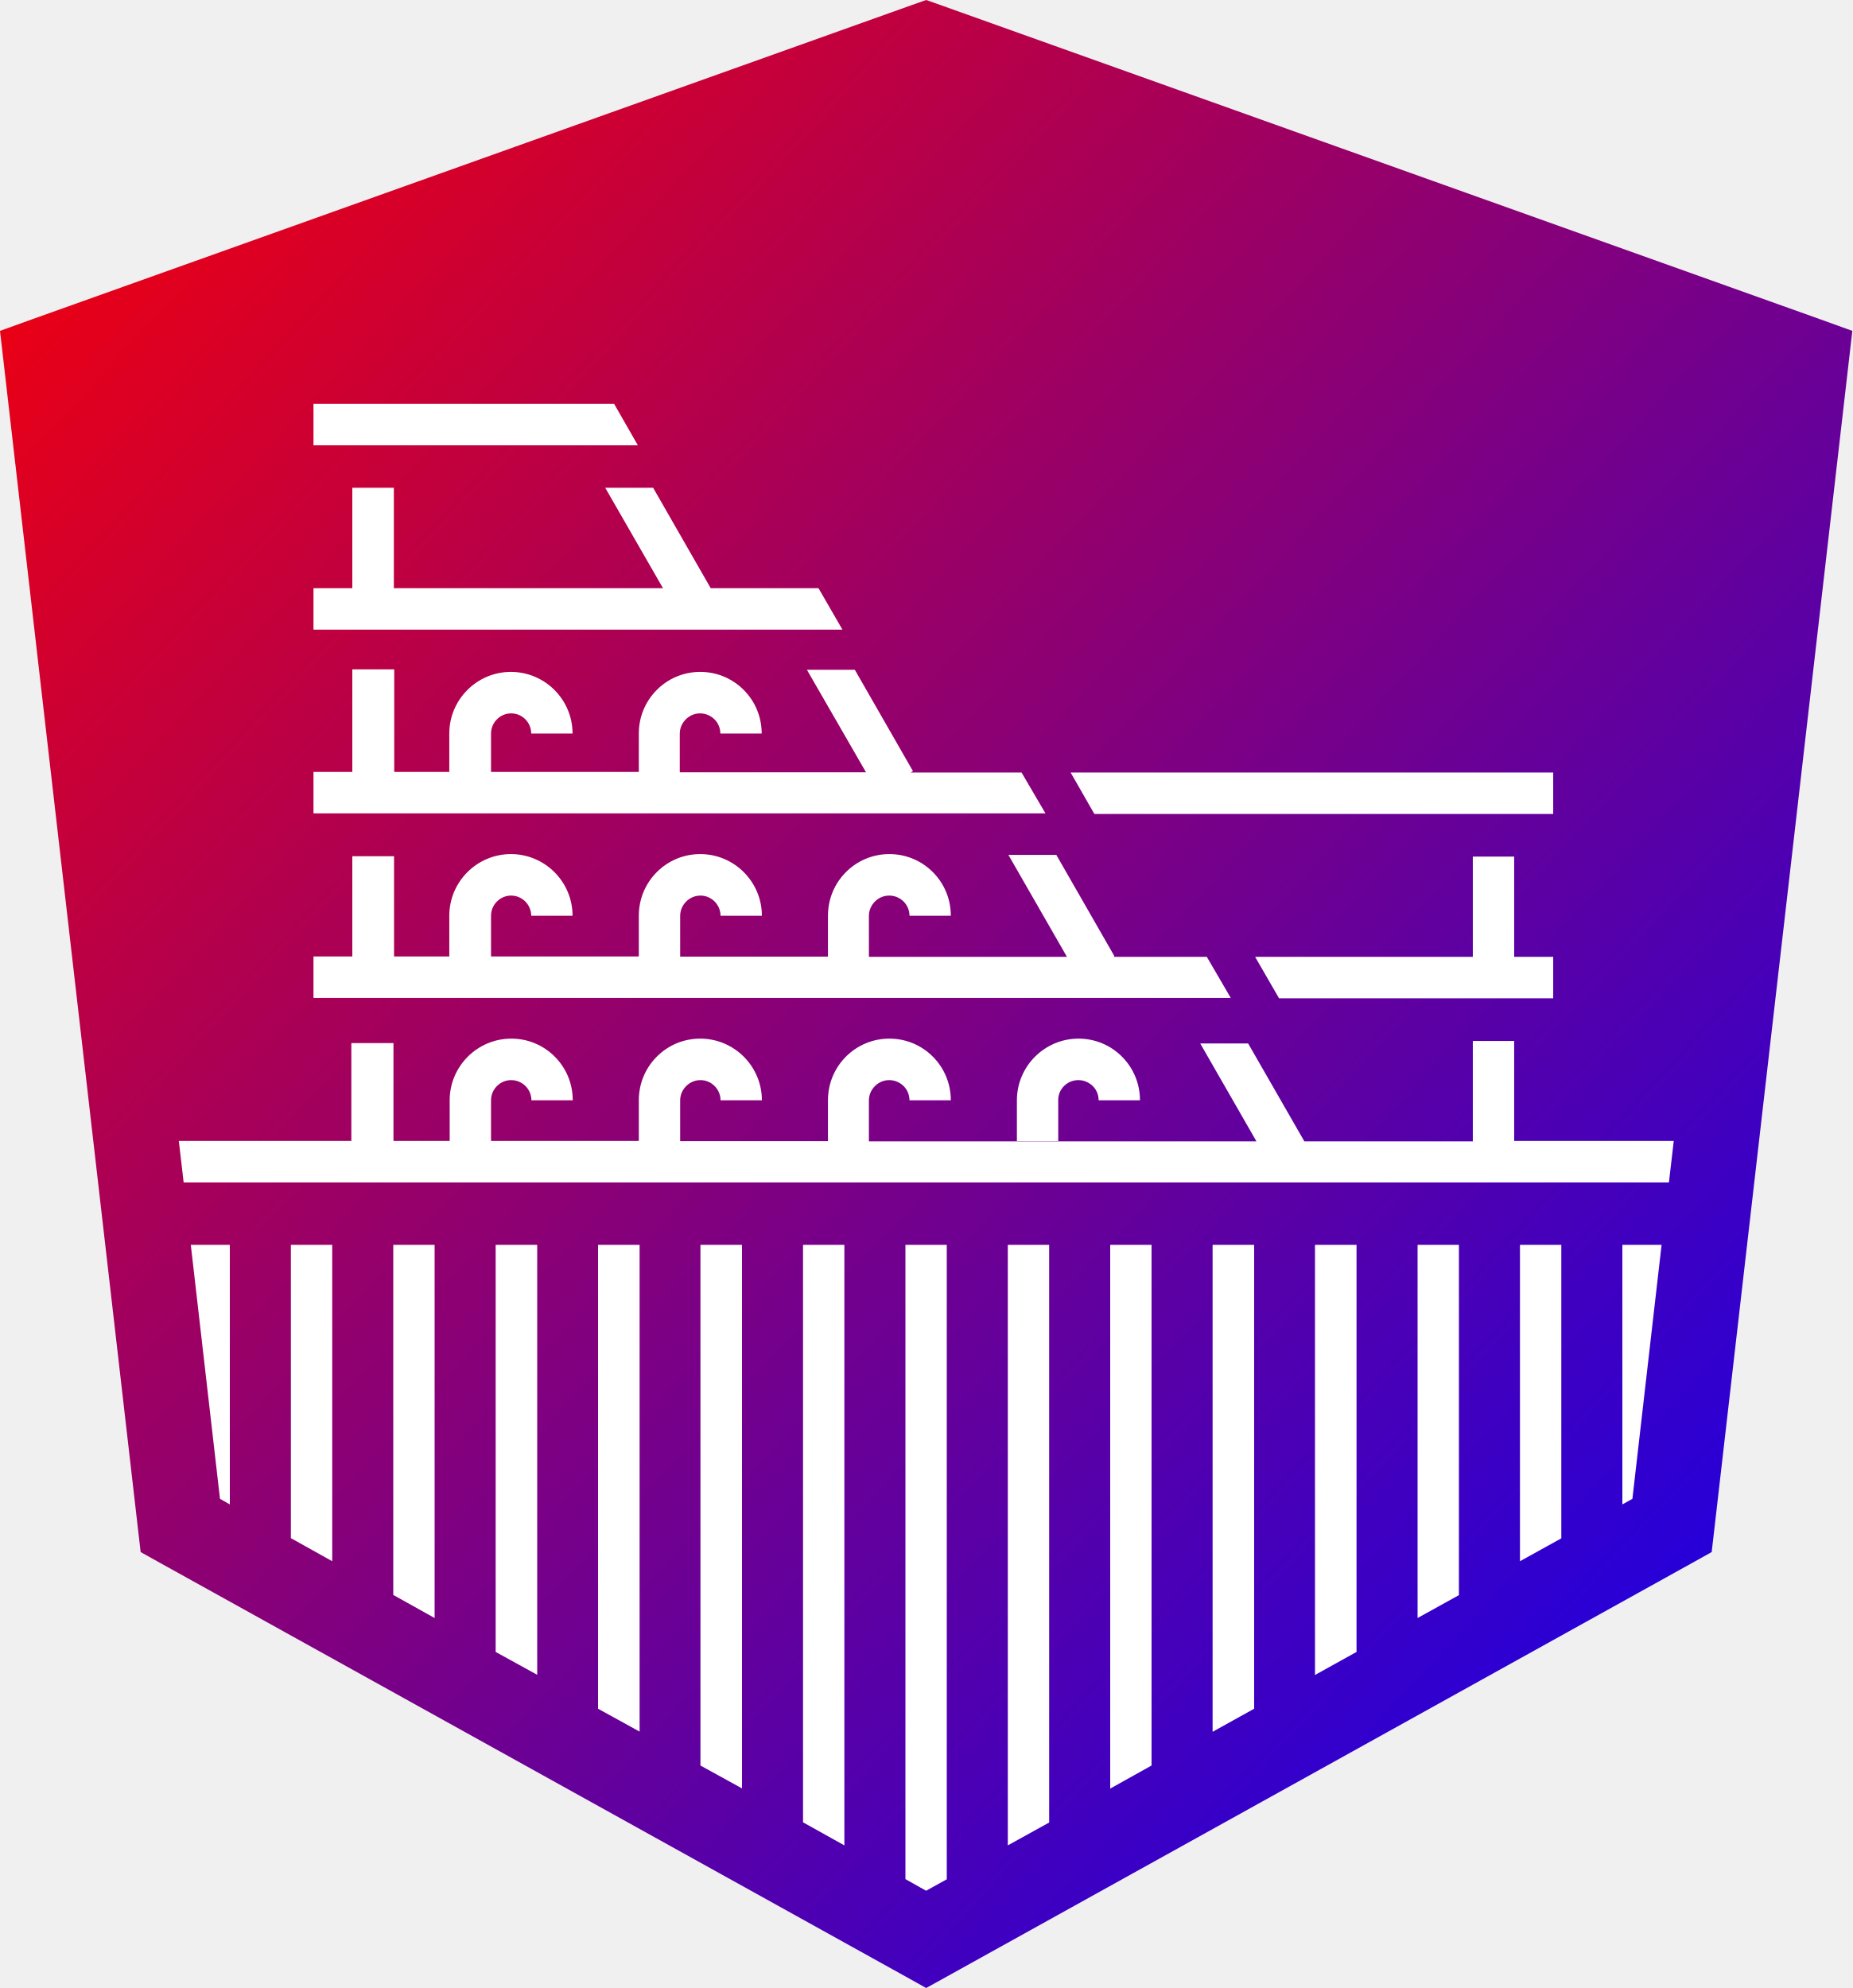
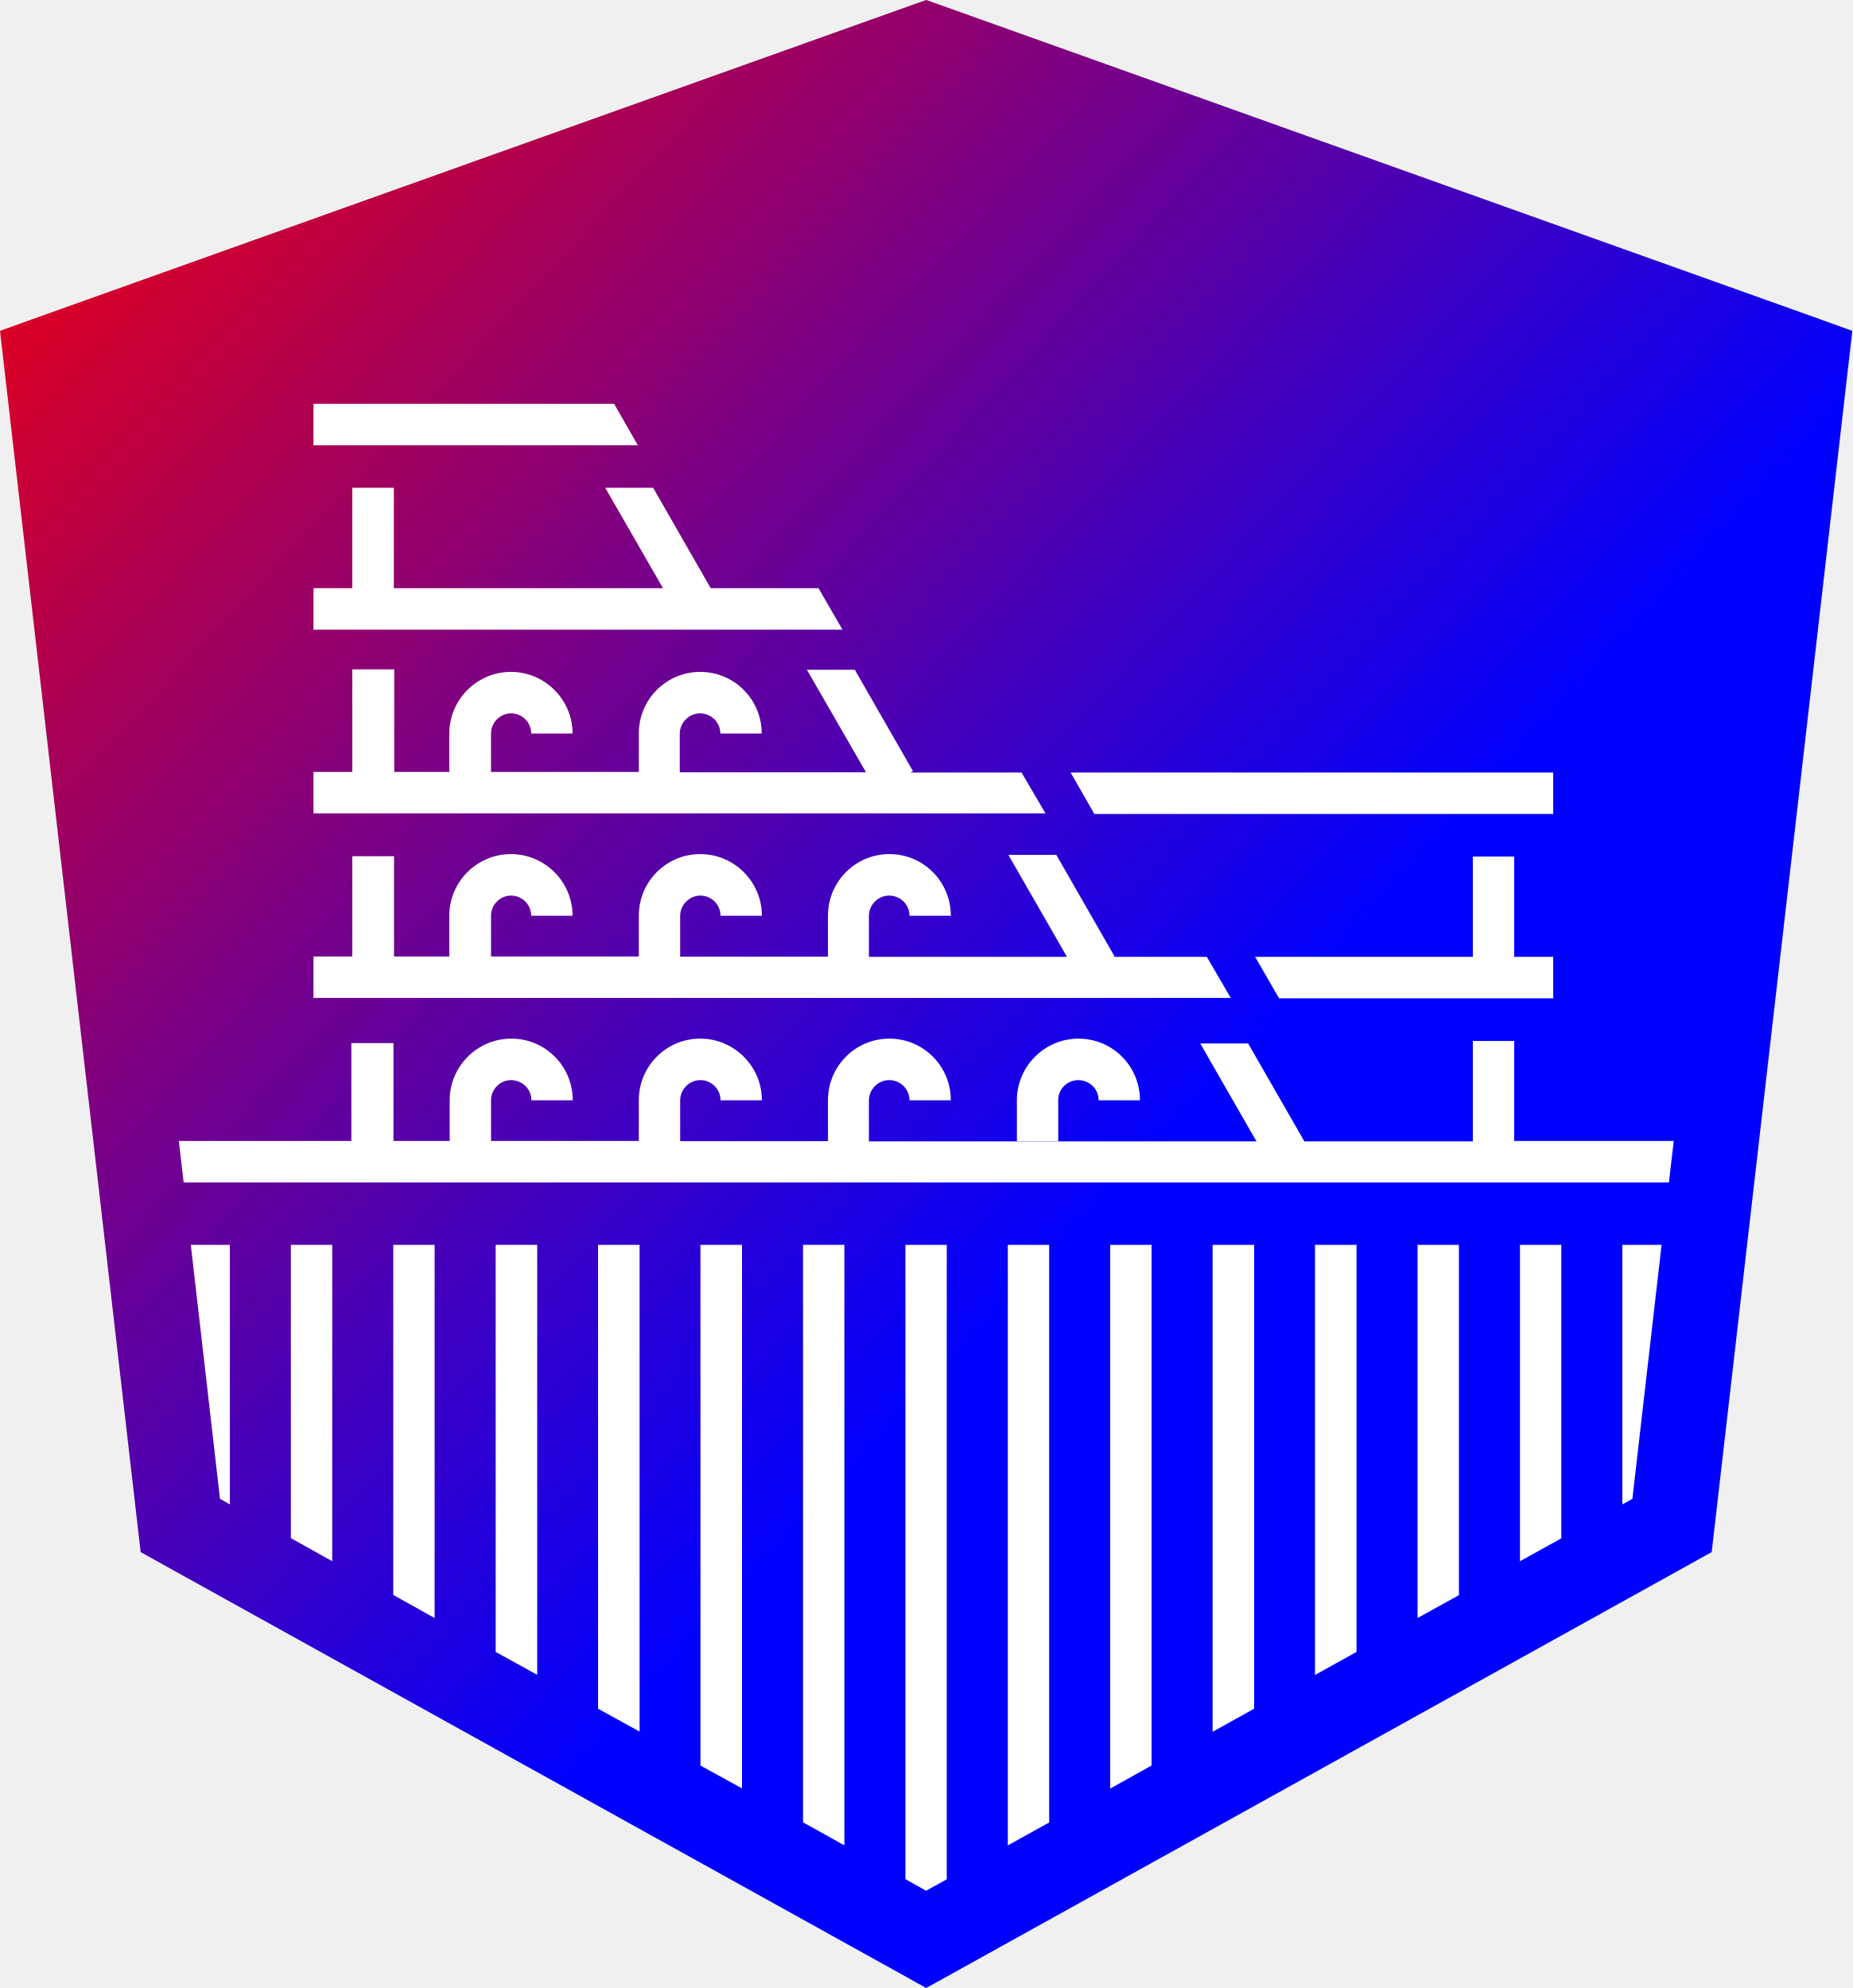
<svg xmlns="http://www.w3.org/2000/svg" width="409" height="439" viewBox="0 0 409 439" fill="none">
  <g clip-path="url(#clip0_2357_2565)">
    <path fill-rule="evenodd" clip-rule="evenodd" d="M204.5 0L201.343 1.113L6.996 70.541L0 73.067L0.853 80.472L30.5 337.939L31.055 342.733L35.278 345.088L199.978 436.475L204.5 439L209.064 436.475L373.722 345.088L377.945 342.733L378.5 337.939L408.147 80.472L409 73.067L402.004 70.541L207.657 1.113L204.5 0Z" fill="url(#a)" />
    <path fill-rule="evenodd" clip-rule="evenodd" d="M238.099 238.516C239.293 238.516 240.402 238.986 241.255 239.8C242.109 240.613 242.578 241.769 242.578 242.967H251.707C251.707 239.329 250.299 235.905 247.739 233.336C245.18 230.768 241.767 229.355 238.141 229.355C230.634 229.355 224.534 235.476 224.534 242.967V251.999H233.662V242.967C233.62 240.527 235.625 238.516 238.099 238.516Z" fill="white" />
    <path fill-rule="evenodd" clip-rule="evenodd" d="M135.593 89.172H69.218V98.332H140.84L135.593 89.172Z" fill="white" />
    <path fill-rule="evenodd" clip-rule="evenodd" d="M225.557 170.586H201.072L201.584 170.287L188.744 147.9H178.165L191.218 170.544H150.096V162.025C150.096 160.827 150.566 159.714 151.419 158.858C152.272 158.002 153.381 157.531 154.575 157.531C155.77 157.531 156.879 158.002 157.732 158.815C158.585 159.671 159.054 160.784 159.054 161.983H168.183C168.183 158.344 166.775 154.92 164.216 152.352C161.657 149.783 158.244 148.371 154.618 148.371C150.992 148.371 147.58 149.783 145.02 152.352C142.461 154.92 141.053 158.344 141.053 161.983V170.458H108.42V161.983C108.42 159.543 110.425 157.531 112.856 157.531C115.331 157.531 117.293 159.543 117.293 161.983H126.421C126.421 154.492 120.321 148.371 112.814 148.371C105.306 148.371 99.206 154.492 99.206 161.983V170.458H87.049V147.814H77.792V170.458H69.218V179.618H230.847L225.557 170.586Z" fill="white" />
    <path fill-rule="evenodd" clip-rule="evenodd" d="M180.724 129.88H156.922L144.21 107.707H133.631L146.385 129.88H86.963V107.707H77.792V129.88H69.218V139.04H186.014L180.724 129.88Z" fill="white" />
    <path fill-rule="evenodd" clip-rule="evenodd" d="M266.466 211.292H245.82L246.076 211.163L233.236 188.777H222.657L235.582 211.292H191.858V202.26C191.858 201.061 192.327 199.949 193.18 199.092C194.034 198.236 195.143 197.766 196.337 197.766C197.531 197.766 198.641 198.236 199.494 199.05C200.347 199.906 200.816 201.019 200.816 202.217H209.945C209.945 198.579 208.537 195.155 205.978 192.586C203.418 190.018 200.006 188.605 196.38 188.605C192.754 188.605 189.341 190.018 186.782 192.586C184.222 195.155 182.815 198.579 182.815 202.217V211.249H150.182V202.26C150.182 201.061 150.651 199.949 151.504 199.092C152.357 198.236 153.466 197.766 154.661 197.766C157.092 197.766 159.097 199.777 159.097 202.217H168.226C168.226 194.726 162.126 188.605 154.618 188.605C150.992 188.605 147.58 190.018 145.02 192.586C142.461 195.155 141.053 198.579 141.053 202.217V211.206H108.42V202.217C108.42 199.777 110.425 197.766 112.856 197.766C115.288 197.766 117.293 199.777 117.293 202.217H126.421C126.421 194.726 120.321 188.605 112.814 188.605C105.306 188.605 99.206 194.726 99.206 202.217V211.206H87.006V189.076H77.792V211.206H69.218V220.366H271.756L266.466 211.292Z" fill="white" />
    <path fill-rule="evenodd" clip-rule="evenodd" d="M342.951 179.746V170.586H236.393L241.639 179.746H342.951Z" fill="white" />
    <path fill-rule="evenodd" clip-rule="evenodd" d="M325.205 189.162V211.292H277.13L282.42 220.452H342.951V211.292H334.334V189.162H325.205Z" fill="white" />
    <path fill-rule="evenodd" clip-rule="evenodd" d="M334.334 252.042V229.869H325.205V252.042H288.008L275.595 230.426H265.016L277.429 252.042H191.858V243.01C191.858 241.812 192.327 240.699 193.18 239.843C194.033 238.986 195.143 238.516 196.337 238.516C197.531 238.516 198.64 238.986 199.494 239.8C200.347 240.656 200.816 241.769 200.816 242.967H209.945C209.945 239.329 208.537 235.905 205.978 233.336C203.418 230.768 200.005 229.355 196.38 229.355C192.754 229.355 189.341 230.768 186.782 233.336C184.222 235.905 182.815 239.329 182.815 242.967V251.999H150.182V243.01C150.182 241.812 150.651 240.699 151.504 239.843C152.357 238.986 153.466 238.516 154.661 238.516C157.092 238.516 159.097 240.527 159.097 242.967H168.226C168.226 235.476 162.126 229.355 154.618 229.355C150.992 229.355 147.579 230.768 145.02 233.336C142.461 235.905 141.053 239.329 141.053 242.967V251.956H108.42V242.967C108.42 240.527 110.425 238.516 112.856 238.516C114.051 238.516 115.16 238.986 116.013 239.8C116.866 240.656 117.335 241.769 117.335 242.967H126.464C126.464 239.329 125.056 235.905 122.497 233.336C119.937 230.768 116.525 229.355 112.899 229.355C105.391 229.355 99.291 235.476 99.291 242.967V251.956H86.878V230.34H77.579V251.956H39.485L40.552 261.116H368.503L369.569 251.956H334.334V252.042Z" fill="white" />
    <path fill-rule="evenodd" clip-rule="evenodd" d="M132.052 274.898V377.329L141.224 382.38V274.898H132.052Z" fill="white" />
    <path fill-rule="evenodd" clip-rule="evenodd" d="M154.661 274.898V389.871L163.832 394.921V274.898H154.661Z" fill="white" />
    <path fill-rule="evenodd" clip-rule="evenodd" d="M109.444 274.898V364.787L118.615 369.838V274.898H109.444Z" fill="white" />
    <path fill-rule="evenodd" clip-rule="evenodd" d="M86.835 274.898V352.203L95.964 357.297V274.898H86.835Z" fill="white" />
    <path fill-rule="evenodd" clip-rule="evenodd" d="M42.13 274.898L48.572 330.972L50.747 332.213V274.898H42.13Z" fill="white" />
    <path fill-rule="evenodd" clip-rule="evenodd" d="M199.92 274.898V414.954L204.484 417.522L209.049 414.997V274.898H199.92Z" fill="white" />
    <path fill-rule="evenodd" clip-rule="evenodd" d="M64.227 274.898V339.661L73.355 344.755V274.898H64.227Z" fill="white" />
    <path fill-rule="evenodd" clip-rule="evenodd" d="M177.312 274.898V402.412L186.441 407.506V274.898H177.312Z" fill="white" />
    <path fill-rule="evenodd" clip-rule="evenodd" d="M335.613 274.898V344.755L344.742 339.704V274.898H335.613Z" fill="white" />
    <path fill-rule="evenodd" clip-rule="evenodd" d="M222.528 274.898V407.506L231.657 402.455V274.898H222.528Z" fill="white" />
    <path fill-rule="evenodd" clip-rule="evenodd" d="M313.005 274.898V357.297L322.134 352.246V274.898H313.005Z" fill="white" />
    <path fill-rule="evenodd" clip-rule="evenodd" d="M358.222 274.898V332.213L360.44 330.972L366.882 274.898H358.222Z" fill="white" />
    <path fill-rule="evenodd" clip-rule="evenodd" d="M290.354 274.898V369.881L299.526 364.787V274.898H290.354Z" fill="white" />
    <path fill-rule="evenodd" clip-rule="evenodd" d="M245.137 274.898V394.964L254.266 389.871V274.898H245.137Z" fill="white" />
    <path fill-rule="evenodd" clip-rule="evenodd" d="M267.746 274.898V382.423L276.917 377.329V274.898H267.746Z" fill="white" />
  </g>
  <defs>
    <linearGradient id="a" gradientUnits="objectBoundingBox" x1="0" y1="0" x2="1" y2="1">
      <stop offset="0" stop-color="red">
-         <animate attributeName="stop-color" values="#5C44E4;#8514F5;#F736E3;#E90464;#F11653" dur="20s" repeatCount="indefinite">
-     </animate>
+         <animate attributeName="stop-color" values="#5C44E4;#8514F5;#F736E3;#E90464;#F11653" dur="20s" repeatCount="indefinite" />
      </stop>
-       <stop offset=".5" stop-color="purple">
-         <animate attributeName="stop-color" values="#8514F5;#F736E3;#E90464;#F11653;#5C44E4;" dur="20s" repeatCount="indefinite">
-     </animate>
+       <stop offset=".3" stop-color="purple">
+         <animate attributeName="stop-color" values="#E90464;#F11653;#5C44E4;#8514F5;#F736E3;" dur="20s" repeatCount="indefinite" />
+       </stop>
+       <stop offset=".6" stop-color="blue">
+         <animate attributeName="stop-color" values="#8514F5;#F736E3;#E90464;#F11653;#5C44E4;" dur="20s" repeatCount="indefinite" />
      </stop>
      <stop offset="1" stop-color="blue">
-         <animate attributeName="stop-color" values="#F736E3;#E90464;#F11653;#5C44E4;#8514F5;" dur="20s" repeatCount="indefinite">
-     </animate>
+         <animate attributeName="stop-color" values="#8514F5;#F736E3;#E90464;#F11653;#5C44E4;" dur="20s" repeatCount="indefinite" />
      </stop>
      <animateTransform attributeName="gradientTransform" type="rotate" from="0 .5 .5" to="360 .5 .5" dur="20s" repeatCount="indefinite" />
    </linearGradient>
    <clipPath id="clip0_2357_2565">
      <rect width="409" height="439" fill="white" />
    </clipPath>
  </defs>
</svg>
